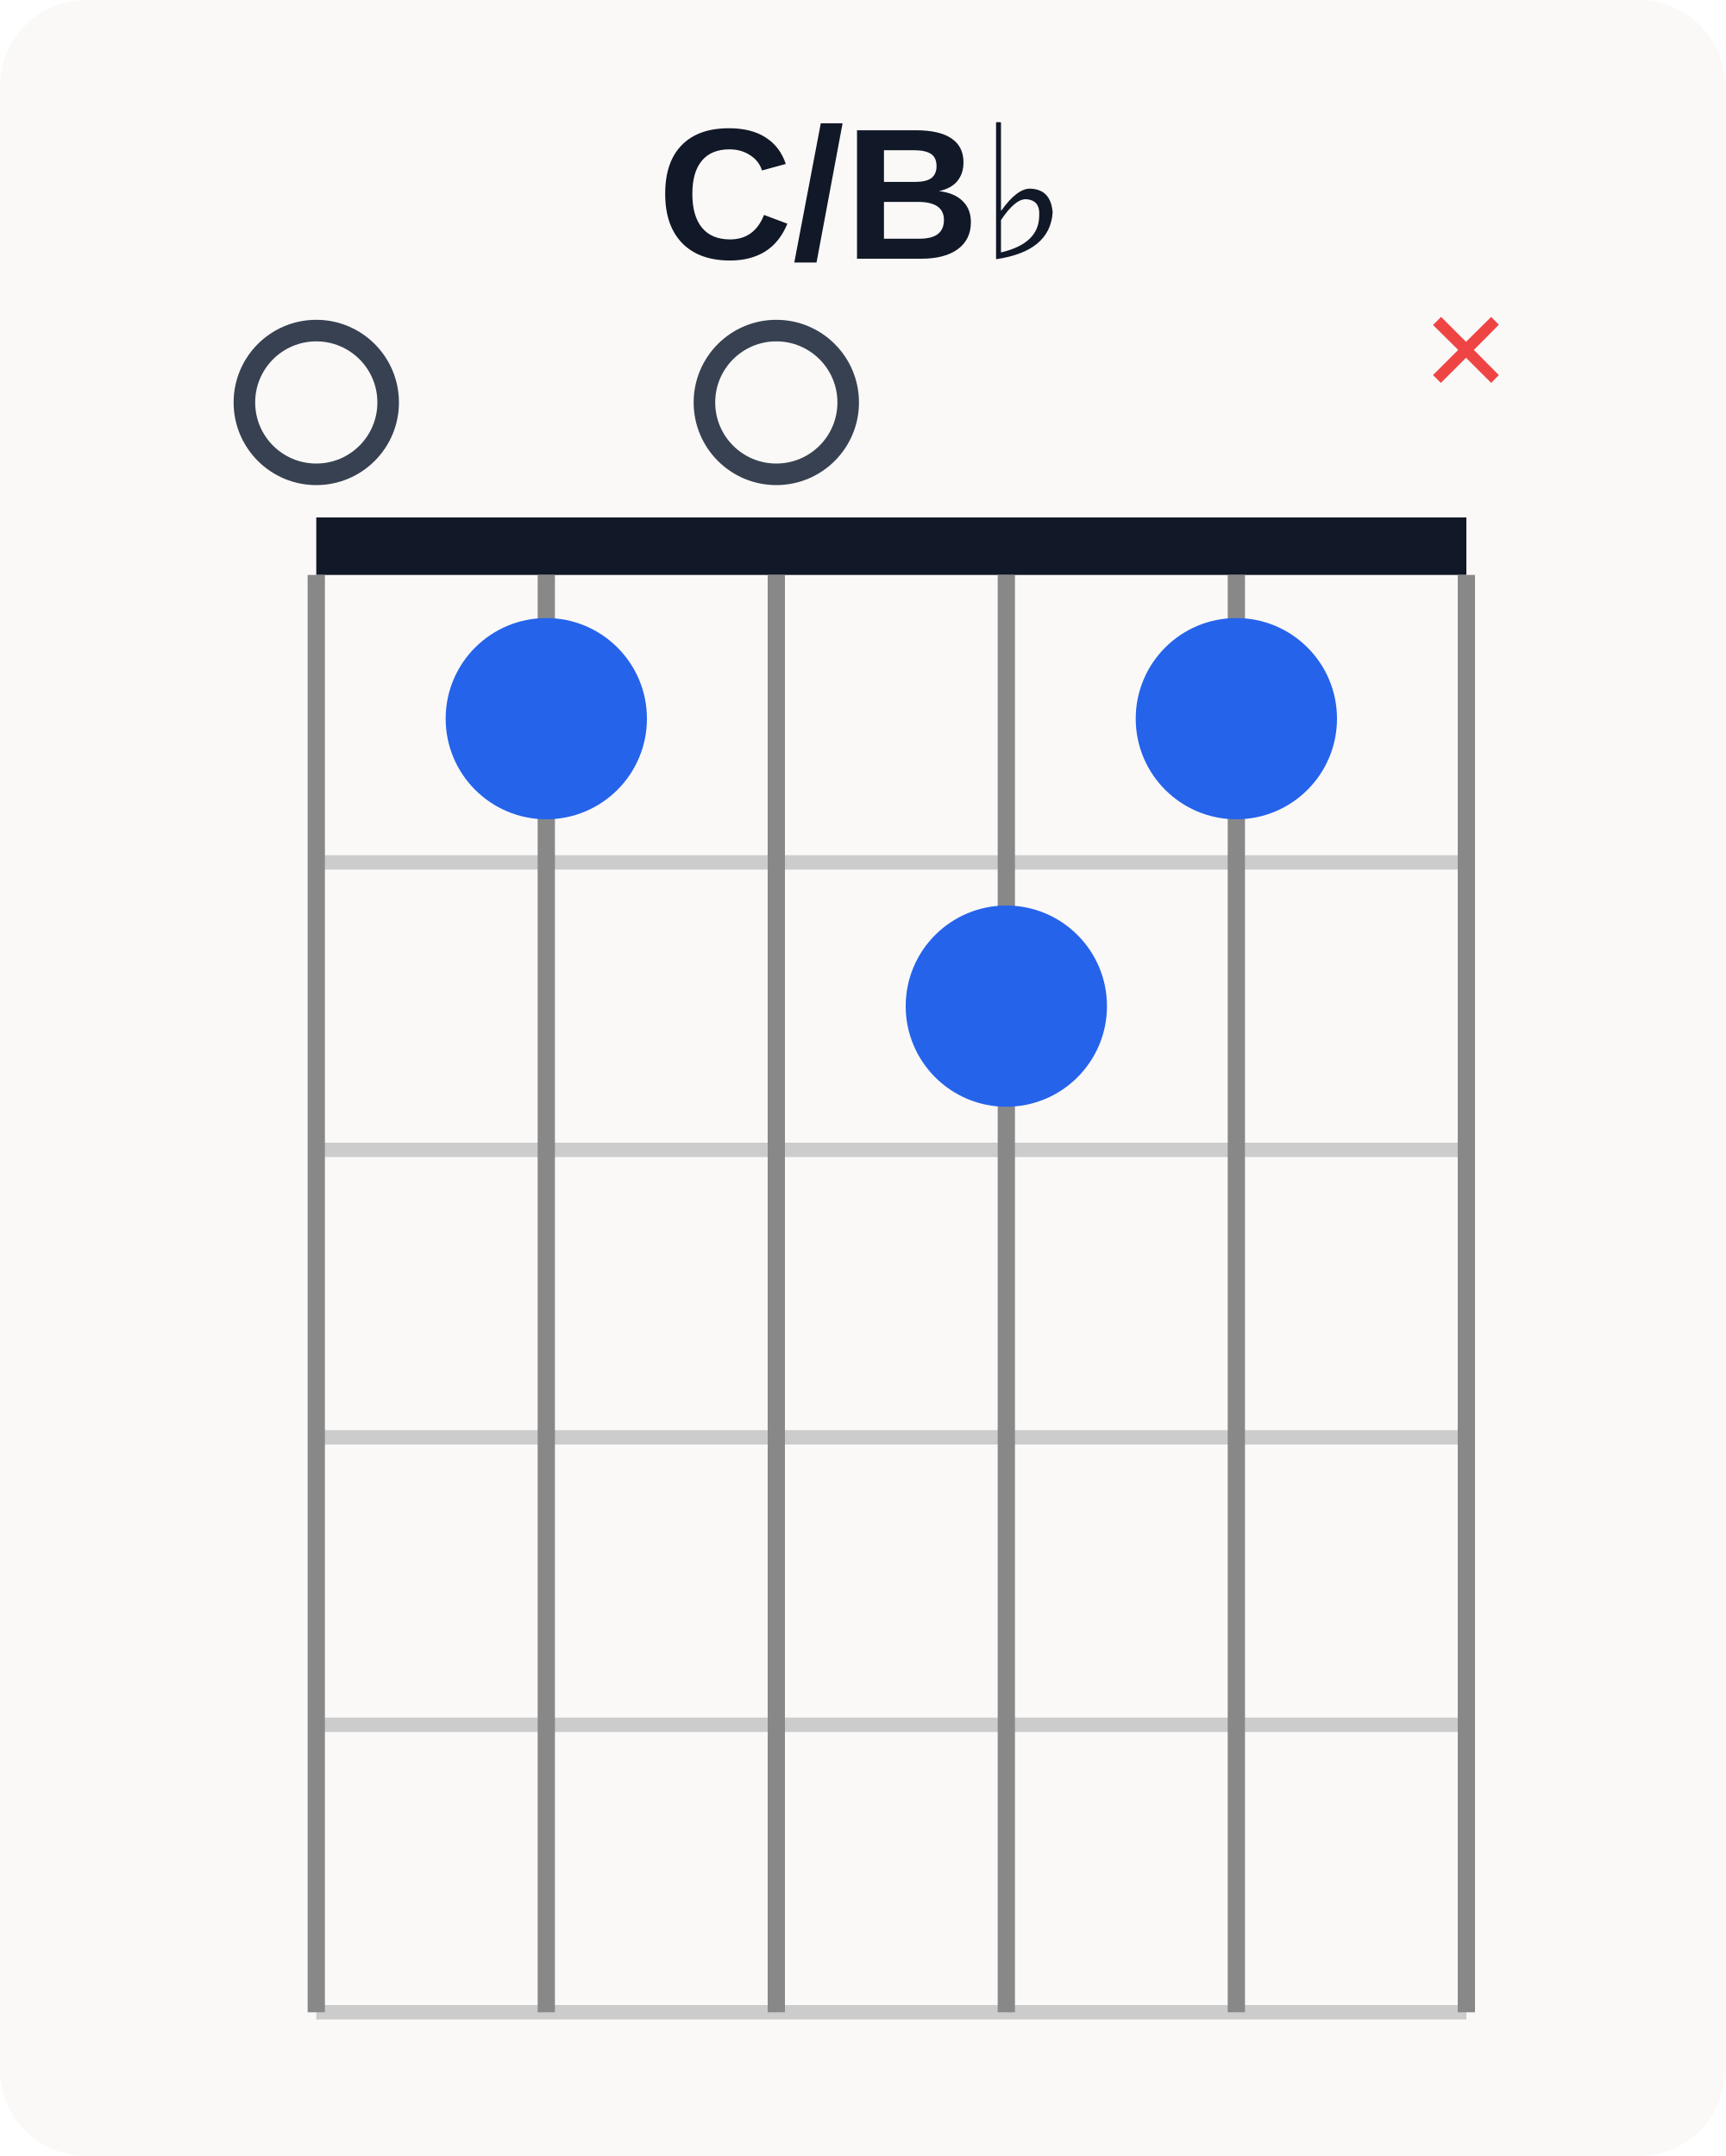
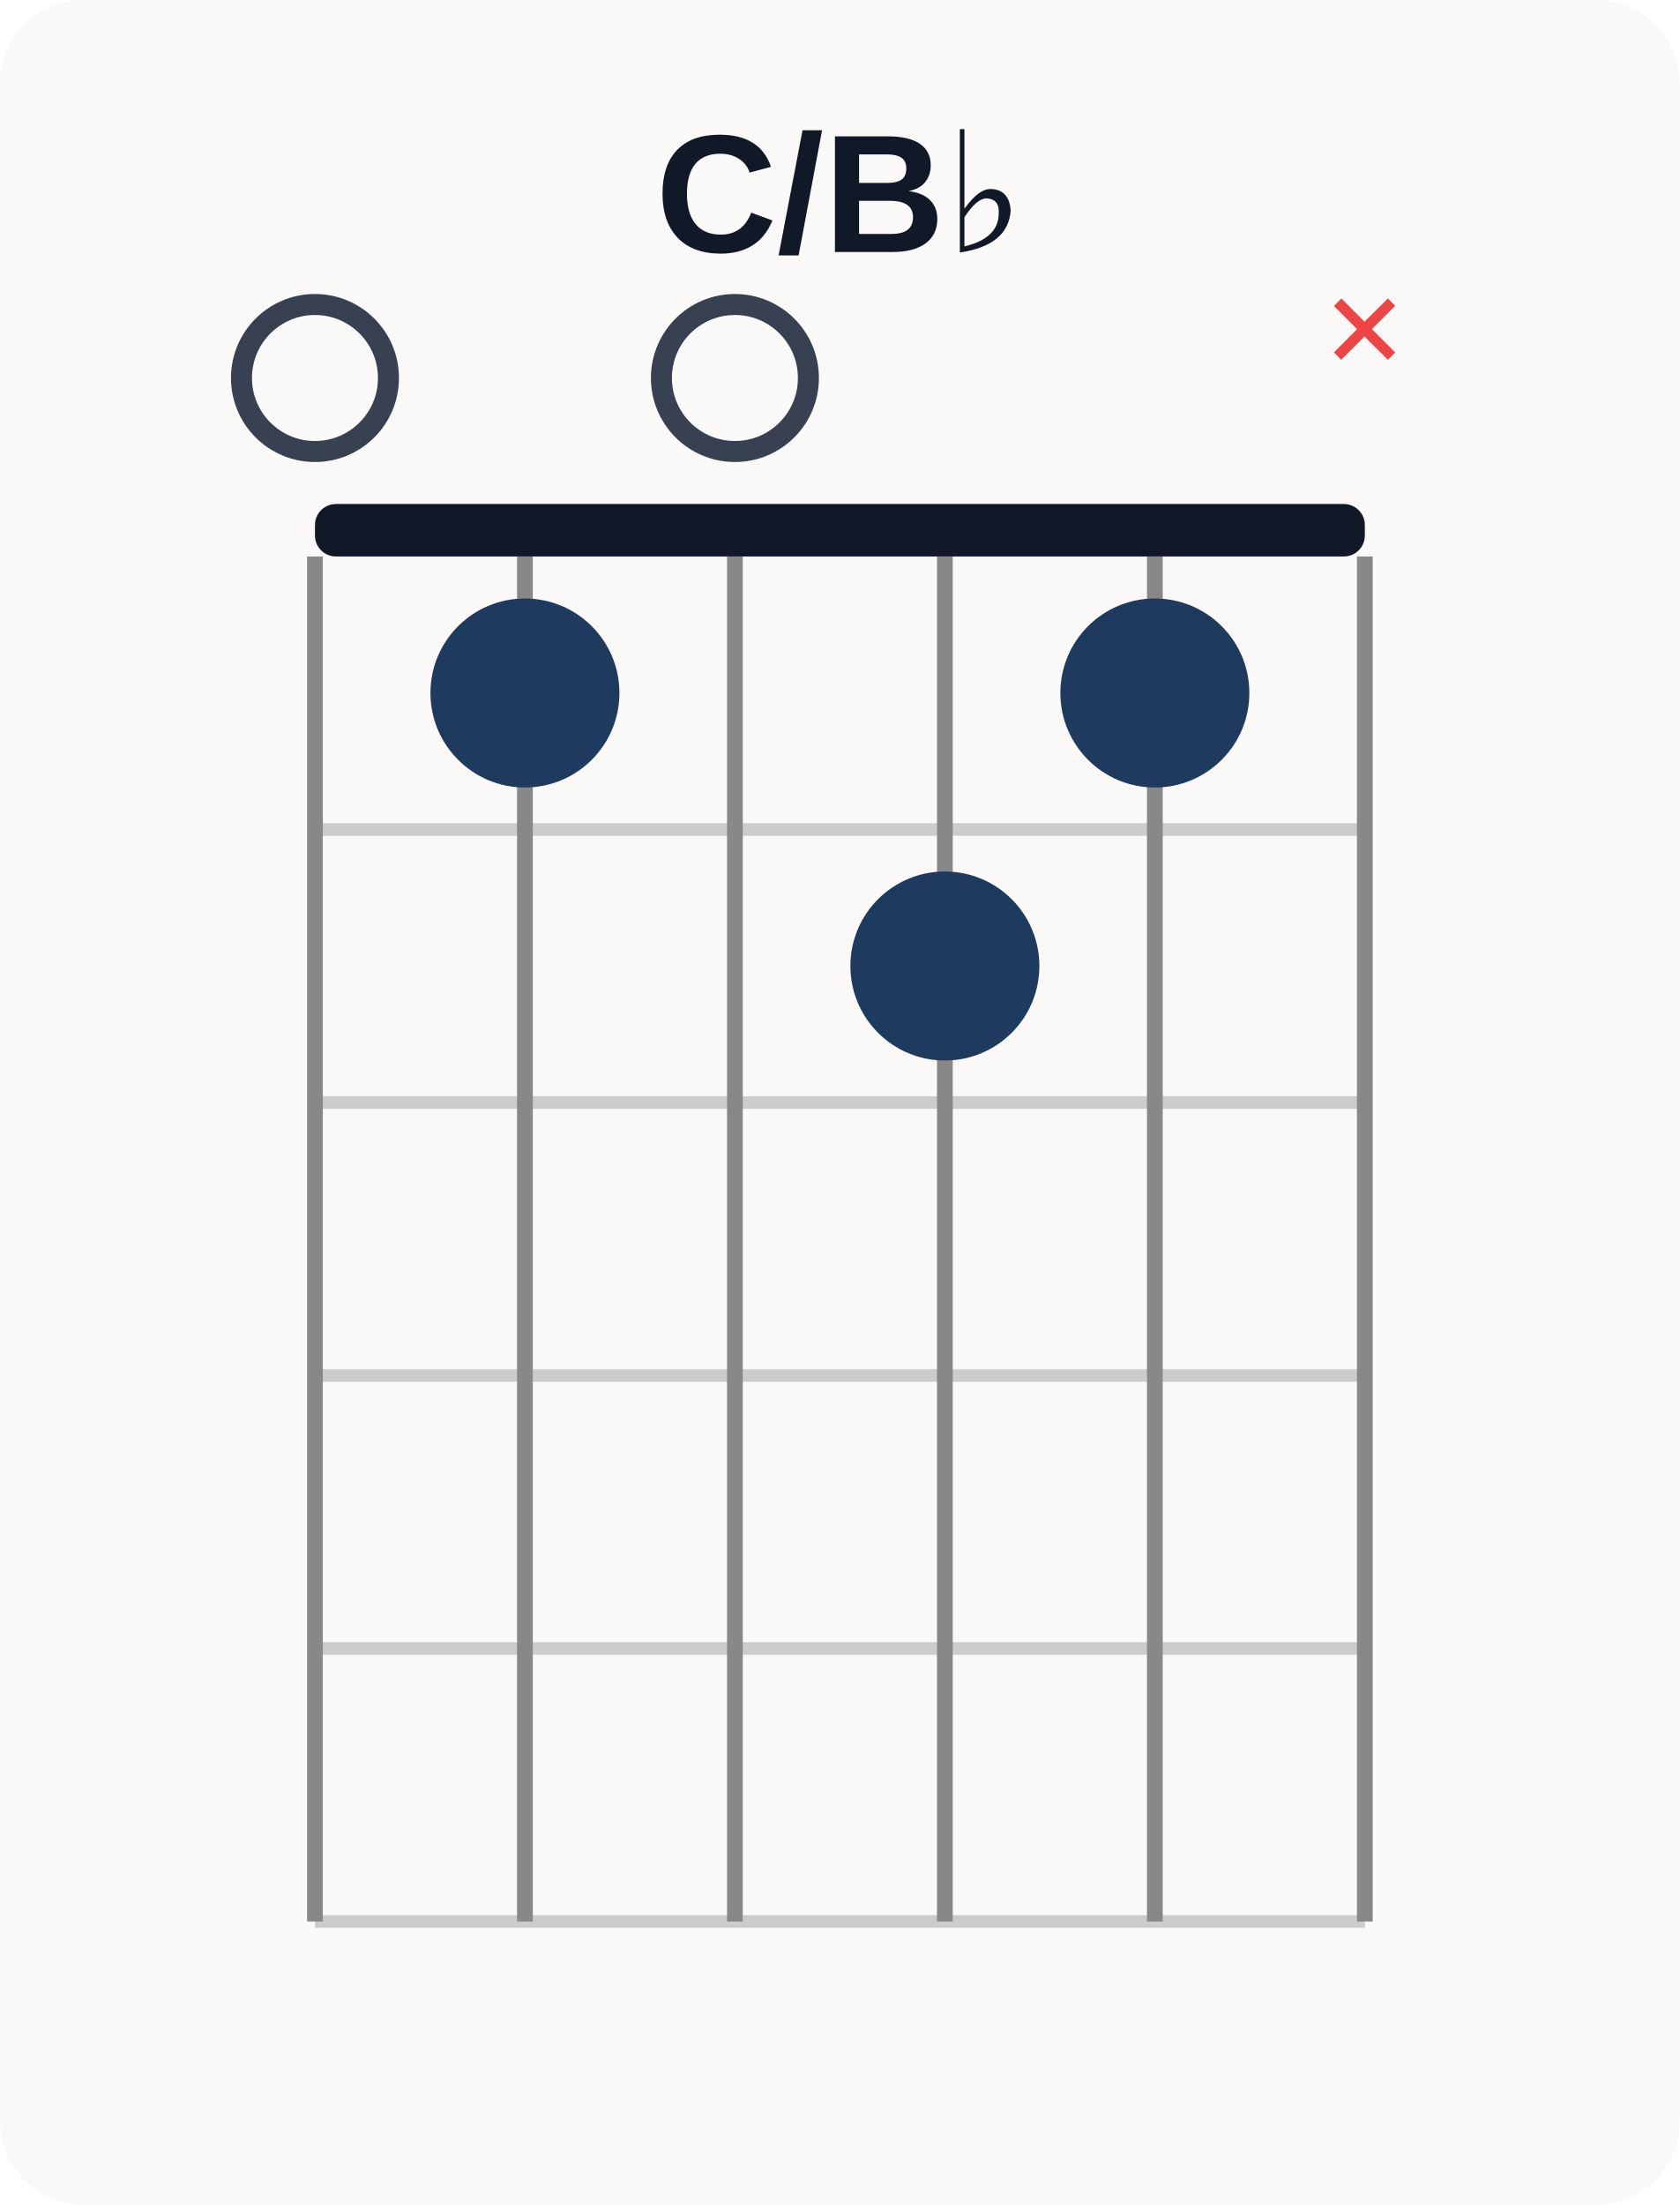
- <svg xmlns="http://www.w3.org/2000/svg" width="120" height="150" viewBox="0 0 120 150">
-   <rect width="120" height="150" fill="#faf9f7" rx="6" />
-   <text x="60" y="18" text-anchor="middle" font-family="Arial,sans-serif" font-size="13" font-weight="700" fill="#111827">C/B♭</text>
-   <rect x="22" y="36" width="80" height="4" fill="#111827" />
-   <line x1="22" y1="60" x2="102" y2="60" stroke="#ccc" stroke-width="1" />
-   <line x1="22" y1="80" x2="102" y2="80" stroke="#ccc" stroke-width="1" />
-   <line x1="22" y1="100" x2="102" y2="100" stroke="#ccc" stroke-width="1" />
-   <line x1="22" y1="120" x2="102" y2="120" stroke="#ccc" stroke-width="1" />
-   <line x1="22" y1="140" x2="102" y2="140" stroke="#ccc" stroke-width="1" />
-   <line x1="22" y1="40" x2="22" y2="140" stroke="#888" stroke-width="1.2" />
-   <line x1="38" y1="40" x2="38" y2="140" stroke="#888" stroke-width="1.2" />
-   <line x1="54" y1="40" x2="54" y2="140" stroke="#888" stroke-width="1.2" />
-   <line x1="70" y1="40" x2="70" y2="140" stroke="#888" stroke-width="1.2" />
-   <line x1="86" y1="40" x2="86" y2="140" stroke="#888" stroke-width="1.2" />
-   <line x1="102" y1="40" x2="102" y2="140" stroke="#888" stroke-width="1.2" />
-   <text x="102" y="28" text-anchor="middle" font-size="11" fill="#ef4444" font-weight="700">×</text>
-   <circle cx="86" cy="50" r="7" fill="#2563eb" />
-   <circle cx="70" cy="70" r="7" fill="#2563eb" />
-   <circle cx="54" cy="28" r="5" fill="none" stroke="#374151" stroke-width="1.5" />
-   <circle cx="38" cy="50" r="7" fill="#2563eb" />
-   <circle cx="22" cy="28" r="5" fill="none" stroke="#374151" stroke-width="1.5" />
+ <svg xmlns="http://www.w3.org/2000/svg" width="160" height="210" viewBox="0 0 160 210">
+   <rect width="160" height="210" fill="#faf9f7" rx="8" />
+   <text x="80" y="24" text-anchor="middle" font-family="Arial,sans-serif" font-size="16" font-weight="700" fill="#111827">C/B♭</text>
+   <rect x="30" y="48" width="100" height="5" fill="#111827" rx="2" />
+   <line x1="30" y1="79" x2="130" y2="79" stroke="#ccc" stroke-width="1.2" />
+   <line x1="30" y1="105" x2="130" y2="105" stroke="#ccc" stroke-width="1.2" />
+   <line x1="30" y1="131" x2="130" y2="131" stroke="#ccc" stroke-width="1.2" />
+   <line x1="30" y1="157" x2="130" y2="157" stroke="#ccc" stroke-width="1.2" />
+   <line x1="30" y1="183" x2="130" y2="183" stroke="#ccc" stroke-width="1.2" />
+   <line x1="30" y1="53" x2="30" y2="183" stroke="#888" stroke-width="1.5" />
+   <line x1="50" y1="53" x2="50" y2="183" stroke="#888" stroke-width="1.5" />
+   <line x1="70" y1="53" x2="70" y2="183" stroke="#888" stroke-width="1.5" />
+   <line x1="90" y1="53" x2="90" y2="183" stroke="#888" stroke-width="1.5" />
+   <line x1="110" y1="53" x2="110" y2="183" stroke="#888" stroke-width="1.5" />
+   <line x1="130" y1="53" x2="130" y2="183" stroke="#888" stroke-width="1.5" />
+   <text x="130" y="36" text-anchor="middle" font-size="14" fill="#ef4444" font-weight="700">×</text>
+   <circle cx="110" cy="66" r="9" fill="#1e3a5f" />
+   <circle cx="90" cy="92" r="9" fill="#1e3a5f" />
+   <circle cx="70" cy="36" r="7" fill="none" stroke="#374151" stroke-width="2" />
+   <circle cx="50" cy="66" r="9" fill="#1e3a5f" />
+   <circle cx="30" cy="36" r="7" fill="none" stroke="#374151" stroke-width="2" />
</svg>
